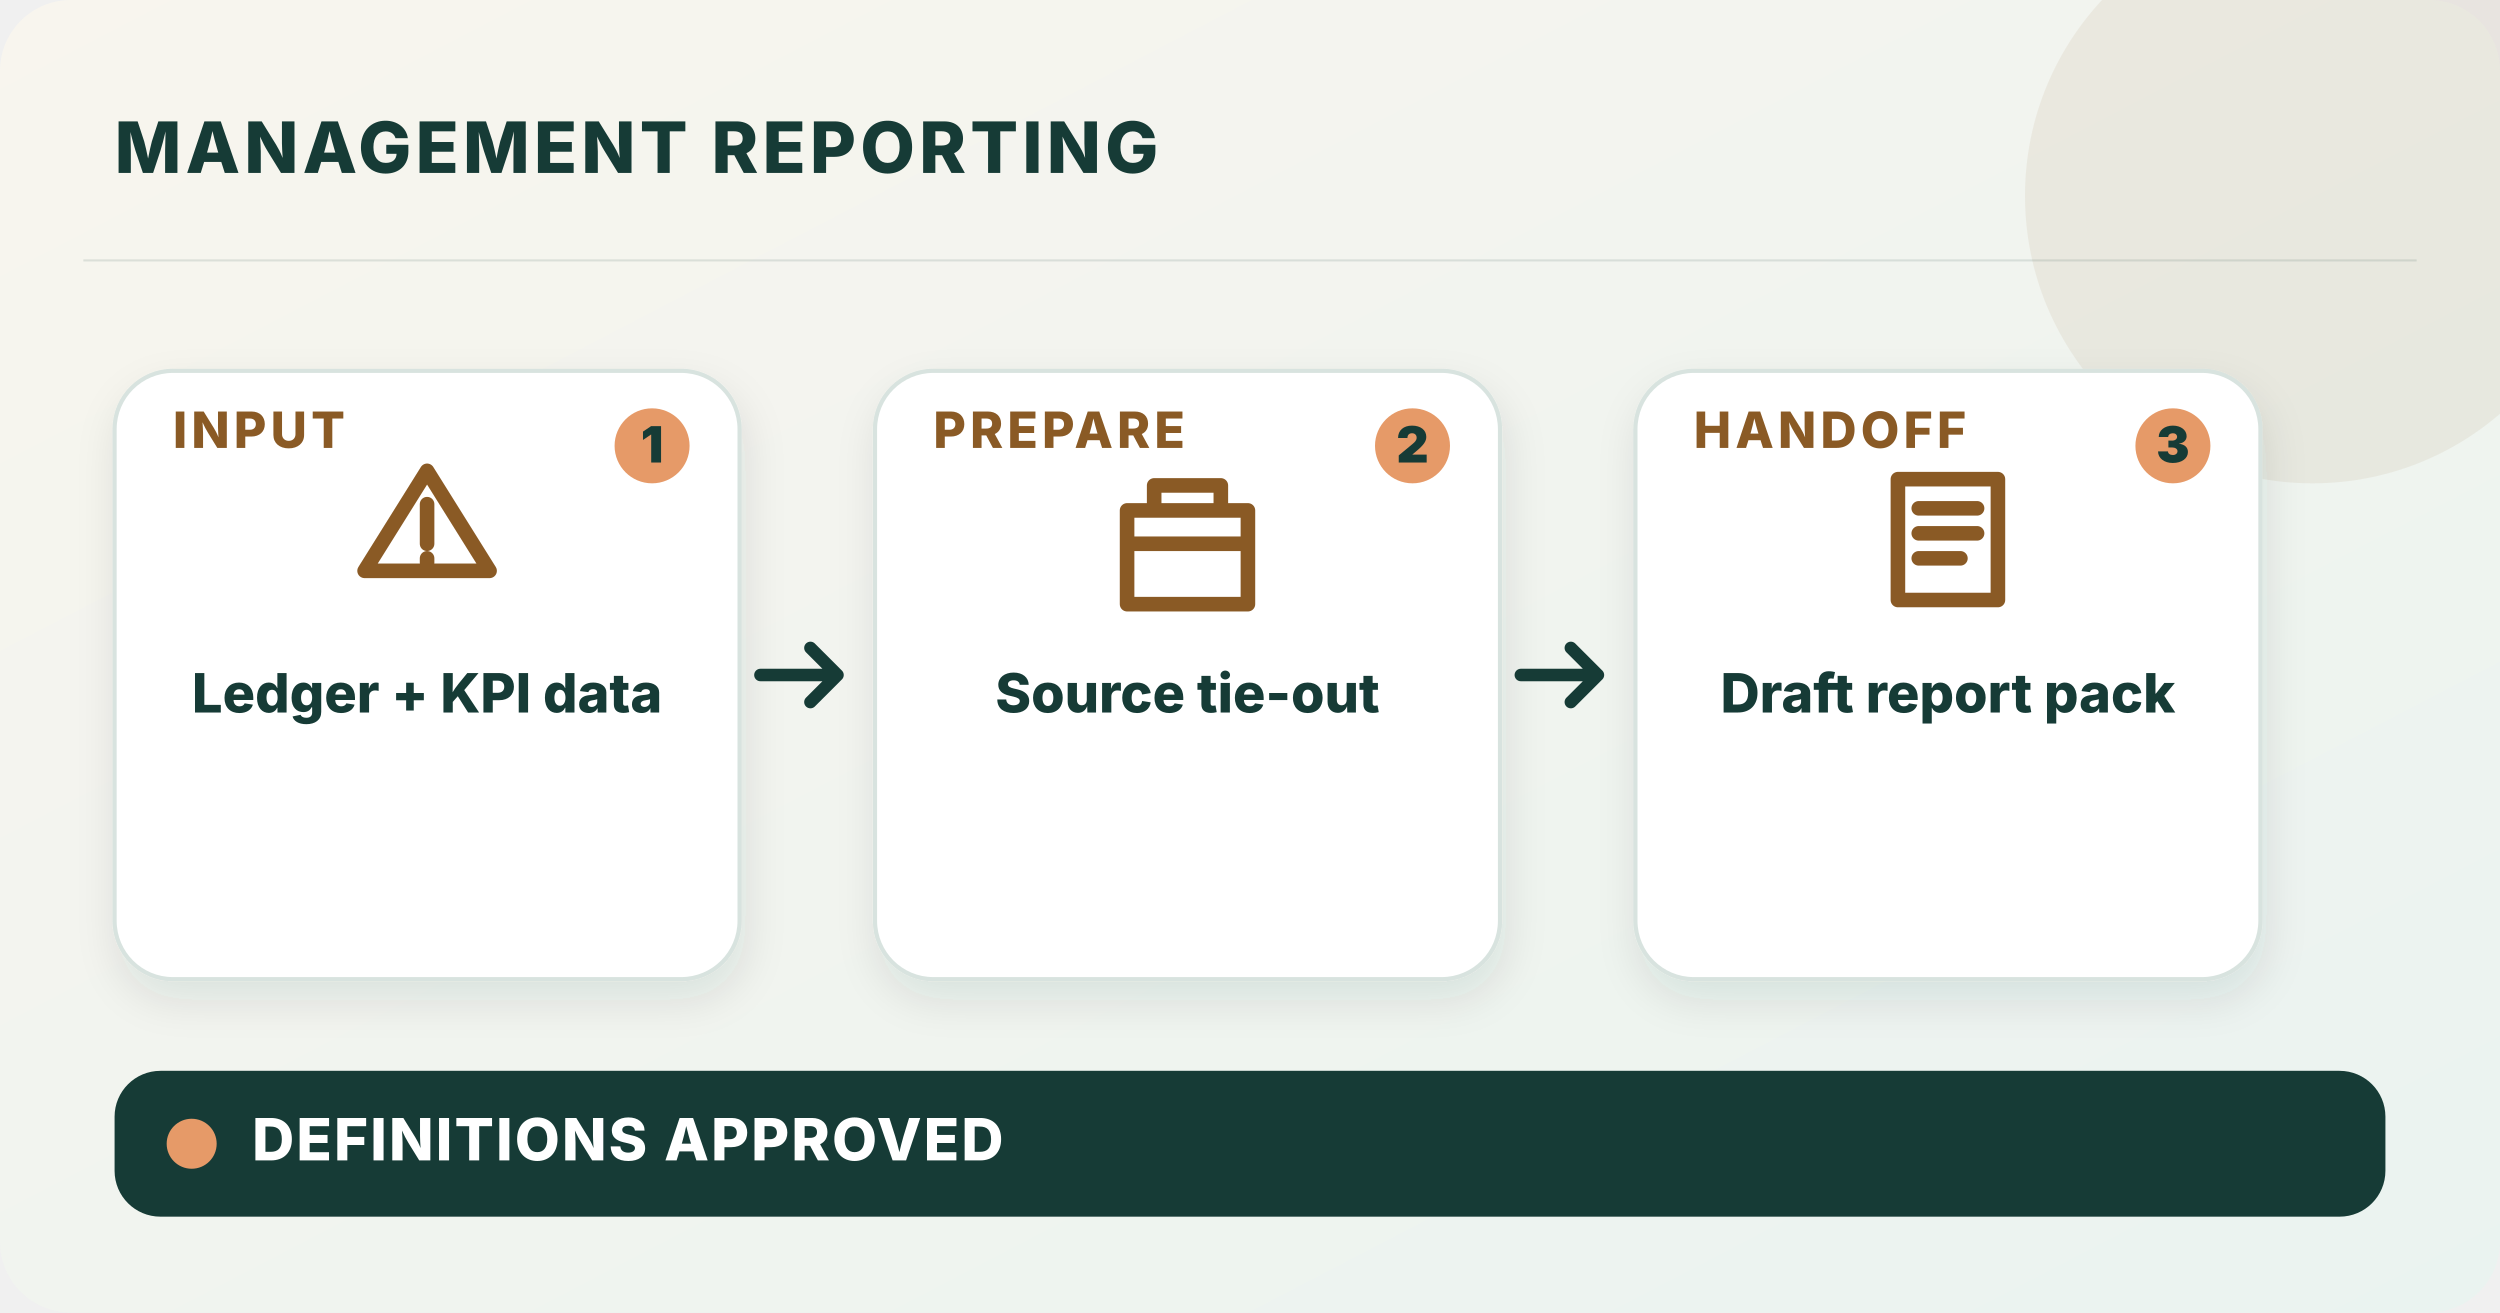
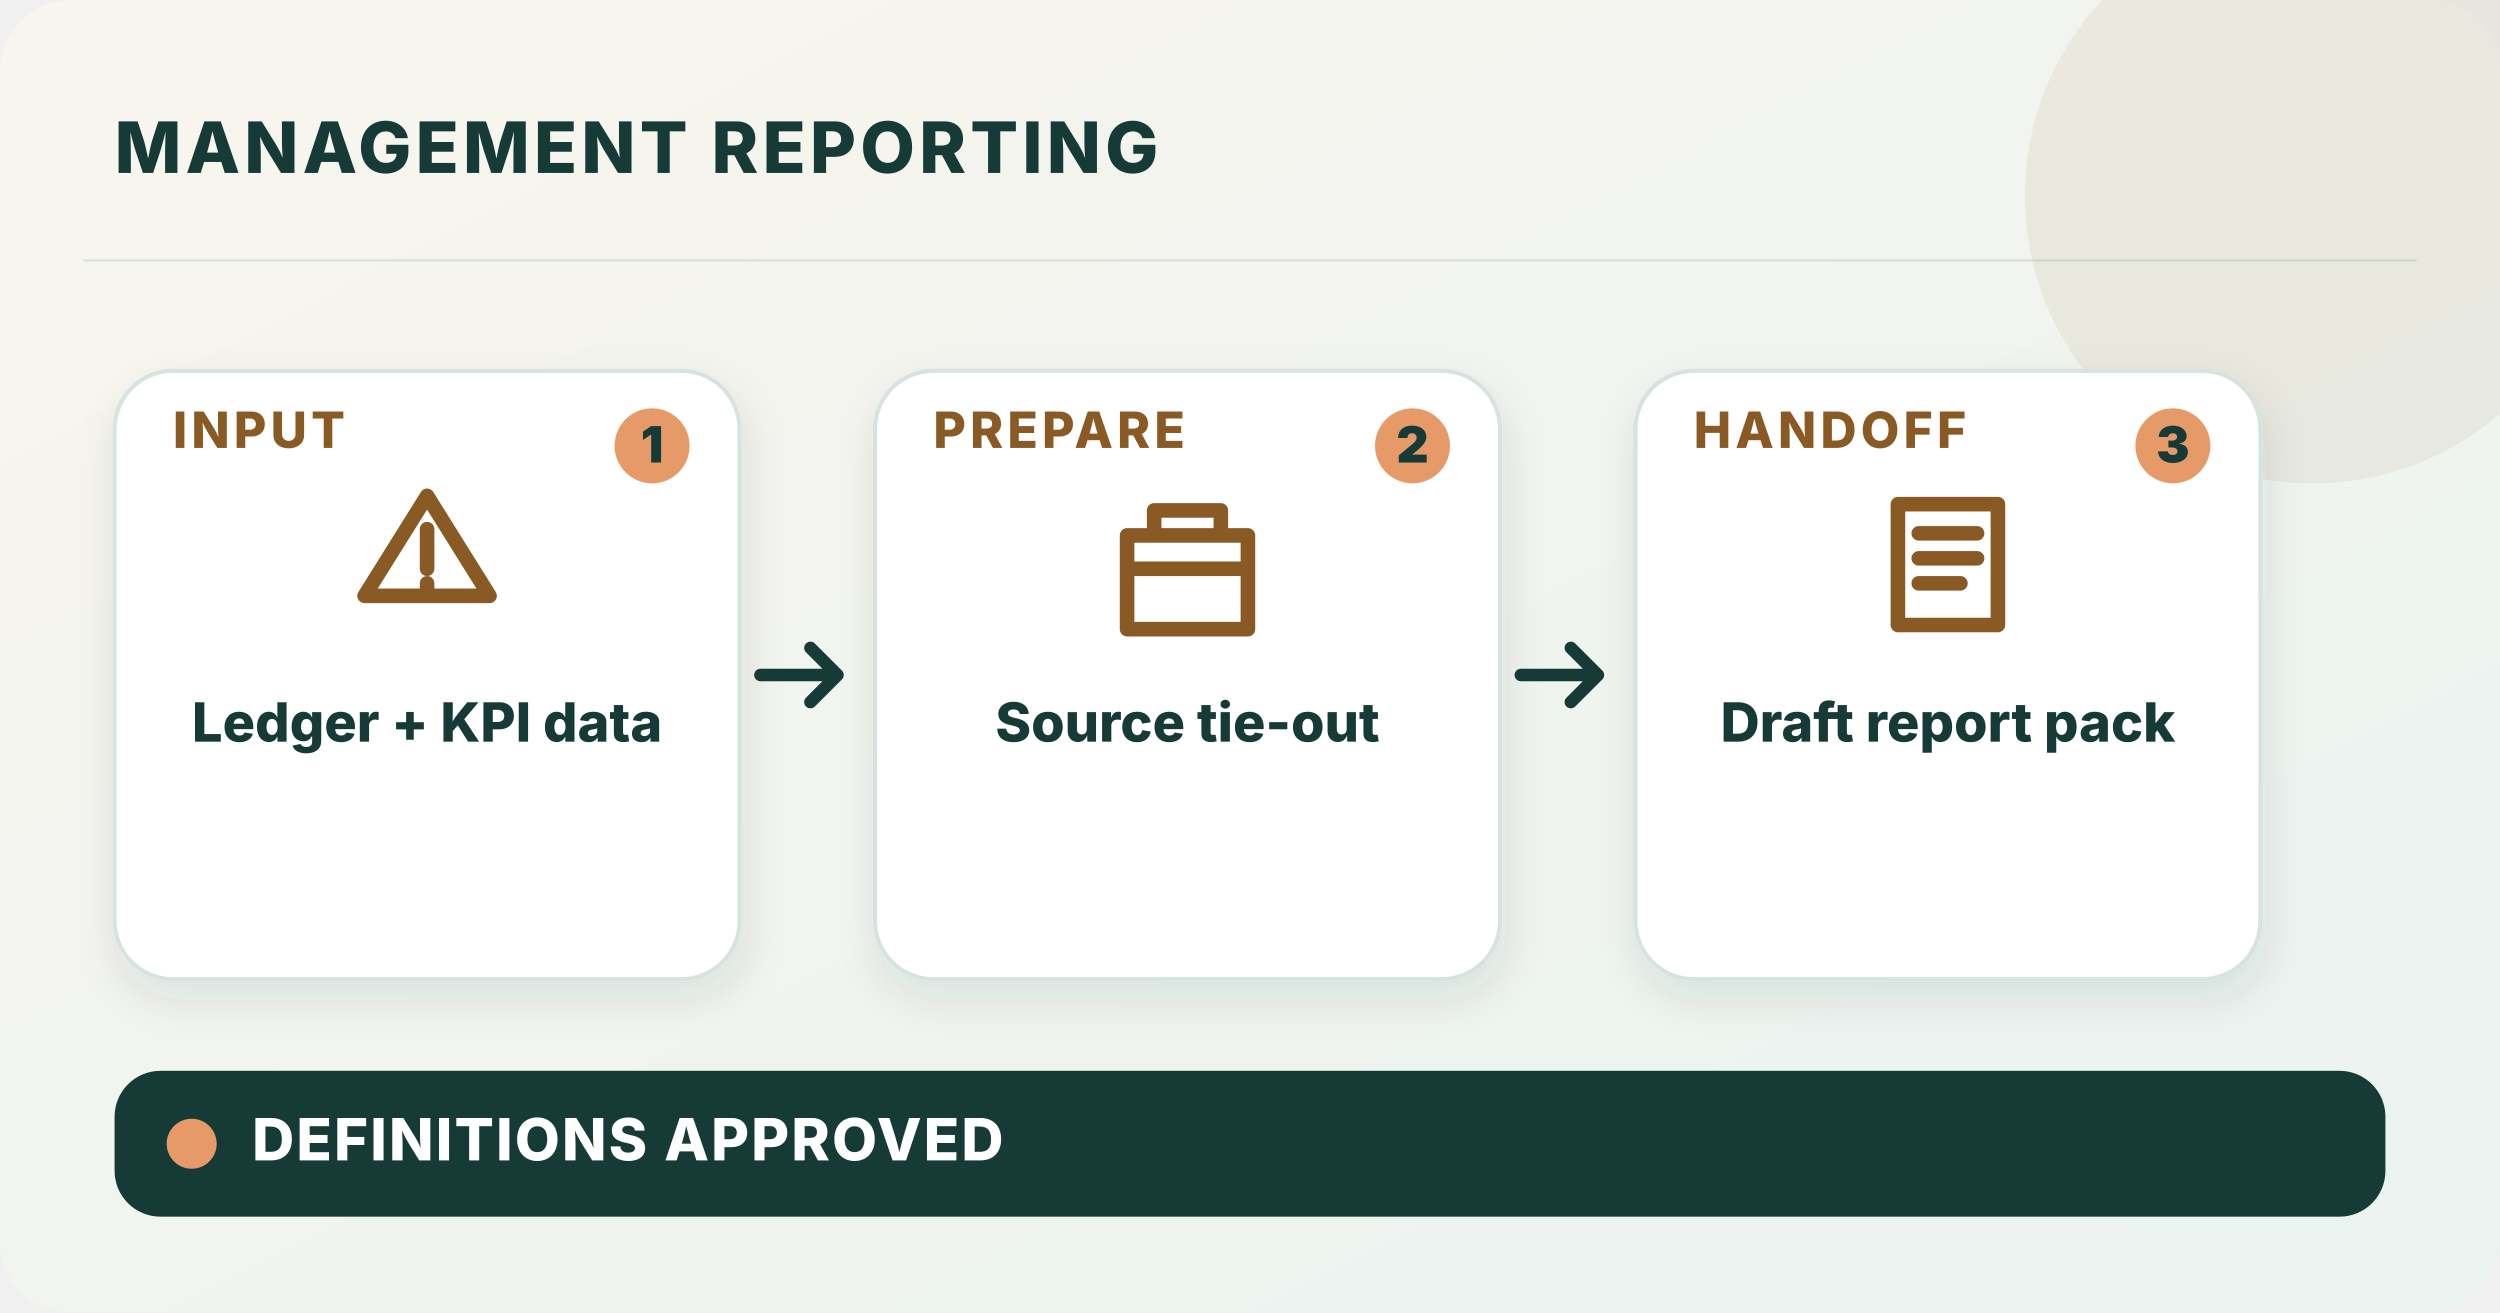
<svg xmlns="http://www.w3.org/2000/svg" viewBox="0 0 1200 630" role="img" aria-labelledby="title desc">
  <defs>
    <linearGradient id="bg" x1="0" y1="0" x2="1" y2="1">
      <stop stop-color="#F8F5EE" />
      <stop offset="1" stop-color="#EAF3F0" />
    </linearGradient>
    <filter id="shadow" x="-20%" y="-20%" width="140%" height="160%">
      <feDropShadow dy="9" stdDeviation="10" flood-color="#163B36" flood-opacity=".10" />
    </filter>
    <style>.title{font:800 34px Inter,Arial,sans-serif;letter-spacing:2px;fill:#163B36}.meta{font:800 24px Inter,Arial,sans-serif;letter-spacing:2px;fill:#8A5A25}.step{font:800 26px Inter,Arial,sans-serif;fill:#163B36}.card{fill:#fff;stroke:#D8E3DF;stroke-width:2;filter:url(#shadow)}.icon{fill:none;stroke:#8A5A25;stroke-width:7;stroke-linecap:round;stroke-linejoin:round}.arrow{fill:none;stroke:#163B36;stroke-width:6;stroke-linecap:round;stroke-linejoin:round}.num-bg{fill:#E69A68}.num{font:900 24px Inter,Arial,sans-serif;fill:#163B36}.note{font:800 28px Inter,Arial,sans-serif;letter-spacing:1px;fill:#fff}</style>
  </defs>
  <rect width="1200" height="630" rx="34" fill="url(#bg)" />
  <circle cx="1110" cy="94" r="138" fill="#8A5A25" opacity=".08" />
  <path d="M40 125h1120" stroke="#163B36" stroke-opacity=".12" />
  <text x="55" y="83" class="title">MANAGEMENT REPORTING</text>
  <g>
    <rect x="55" y="178" width="300" height="292" rx="28" class="card" />
    <text x="83" y="215" class="meta">INPUT</text>
-     <g class="icon" transform="translate(0 4)">
+     <g class="icon" transform="translate(0 16)">
      <path d="M175 270l30-48 30 48z M205 238v19 M205 264v2" />
    </g>
-     <text x="205" y="326" text-anchor="middle" transform="translate(0 16)" class="step">Ledger + KPI data</text>
+     <text x="205" y="326" text-anchor="middle" transform="translate(0 30)" class="step">Ledger + KPI data</text>
    <circle cx="313" cy="214" r="18" class="num-bg" />
    <text x="313" y="222" text-anchor="middle" class="num">1</text>
  </g>
  <g>
    <rect x="420" y="178" width="300" height="292" rx="28" class="card" />
    <text x="448" y="215" class="meta">PREPARE</text>
-     <g class="icon" transform="translate(0 4)">
+     <g class="icon" transform="translate(0 16)">
      <path d="M541 241h58v45h-58z M554 241v-12h32v12 M541 257h58" />
    </g>
-     <text x="570" y="326" text-anchor="middle" transform="translate(0 16)" class="step">Source tie-out</text>
+     <text x="570" y="326" text-anchor="middle" transform="translate(0 30)" class="step">Source tie-out</text>
    <circle cx="678" cy="214" r="18" class="num-bg" />
    <text x="678" y="222" text-anchor="middle" class="num">2</text>
  </g>
  <g>
    <rect x="785" y="178" width="300" height="292" rx="28" class="card" />
    <text x="813" y="215" class="meta">HANDOFF</text>
-     <g class="icon" transform="translate(0 4)">
+     <g class="icon" transform="translate(0 16)">
      <path d="M911 226h48v58h-48z M921 240h28 M921 252h28 M921 264h20" />
    </g>
-     <text x="935" y="326" text-anchor="middle" transform="translate(0 16)" class="step">Draft report pack</text>
+     <text x="935" y="326" text-anchor="middle" transform="translate(0 30)" class="step">Draft report pack</text>
    <circle cx="1043" cy="214" r="18" class="num-bg" />
    <text x="1043" y="222" text-anchor="middle" class="num">3</text>
  </g>
  <path d="M365 324h37m-13-13 13 13-13 13 M730 324h37m-13-13 13 13-13 13" class="arrow" />
  <rect x="55" y="514" width="1090" height="70" rx="22" fill="#163B36" />
  <circle cx="92" cy="549" r="12" fill="#E69A68" />
  <text x="121" y="557" class="note">DEFINITIONS APPROVED</text>
</svg>
